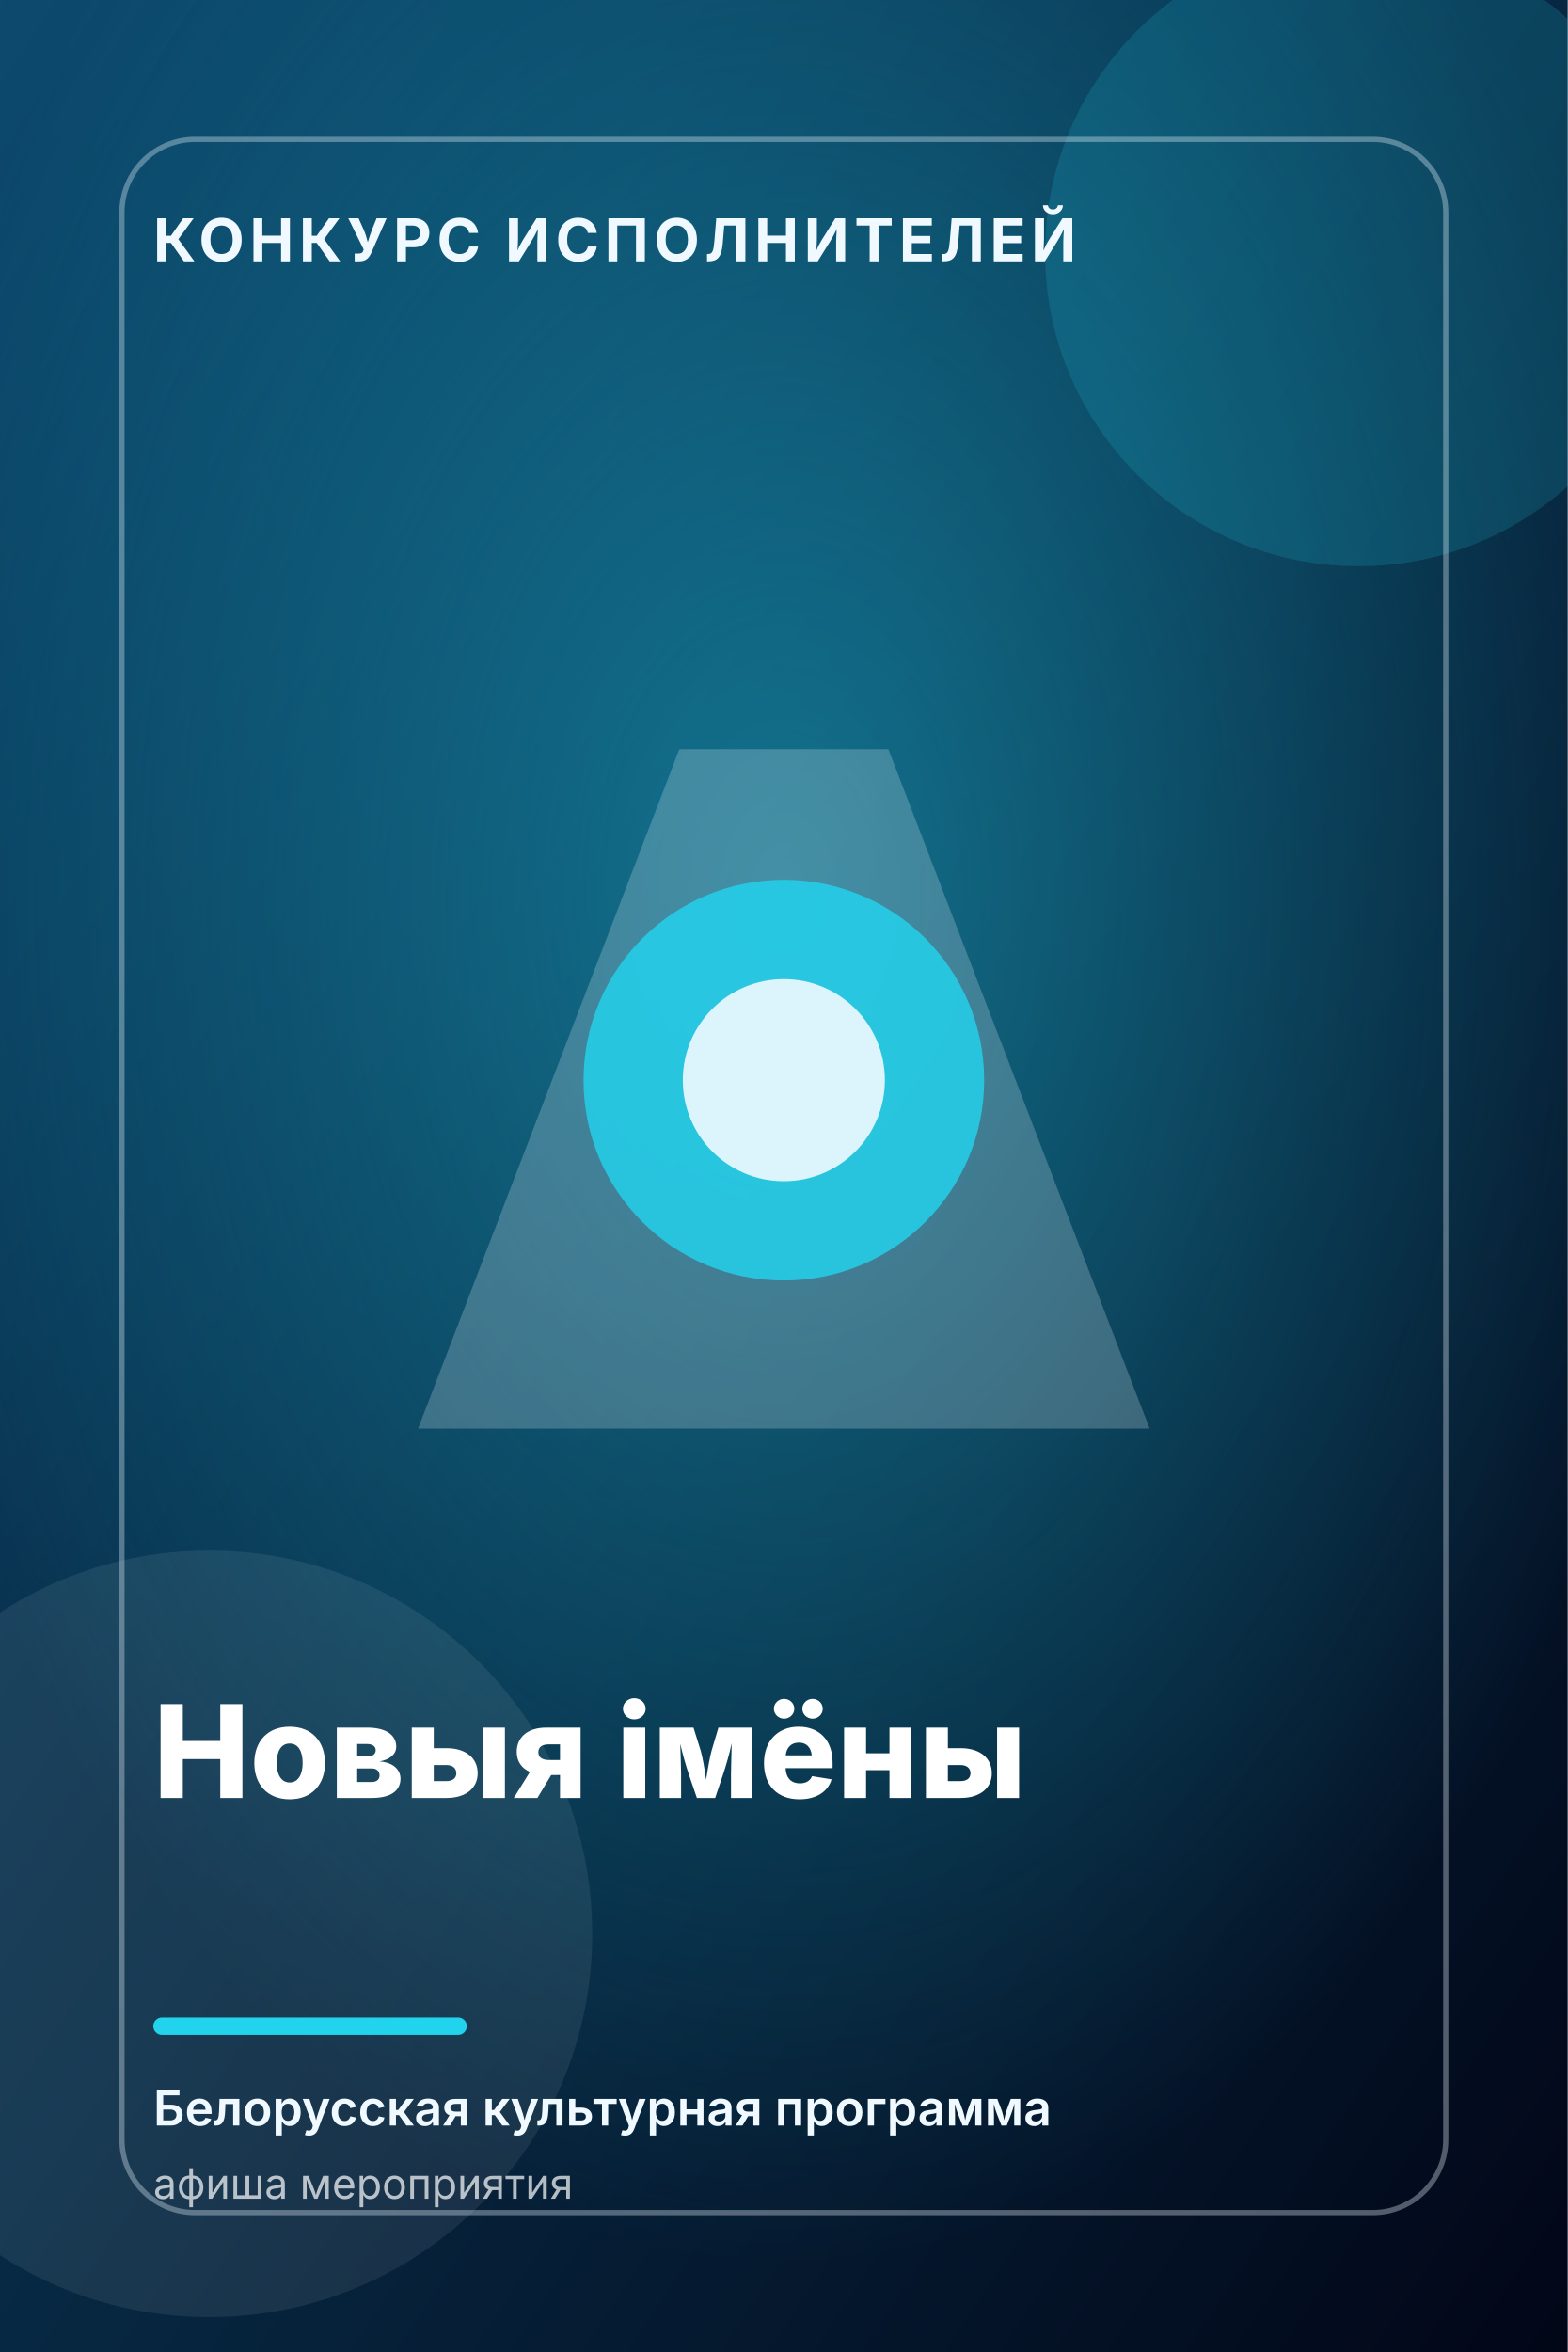
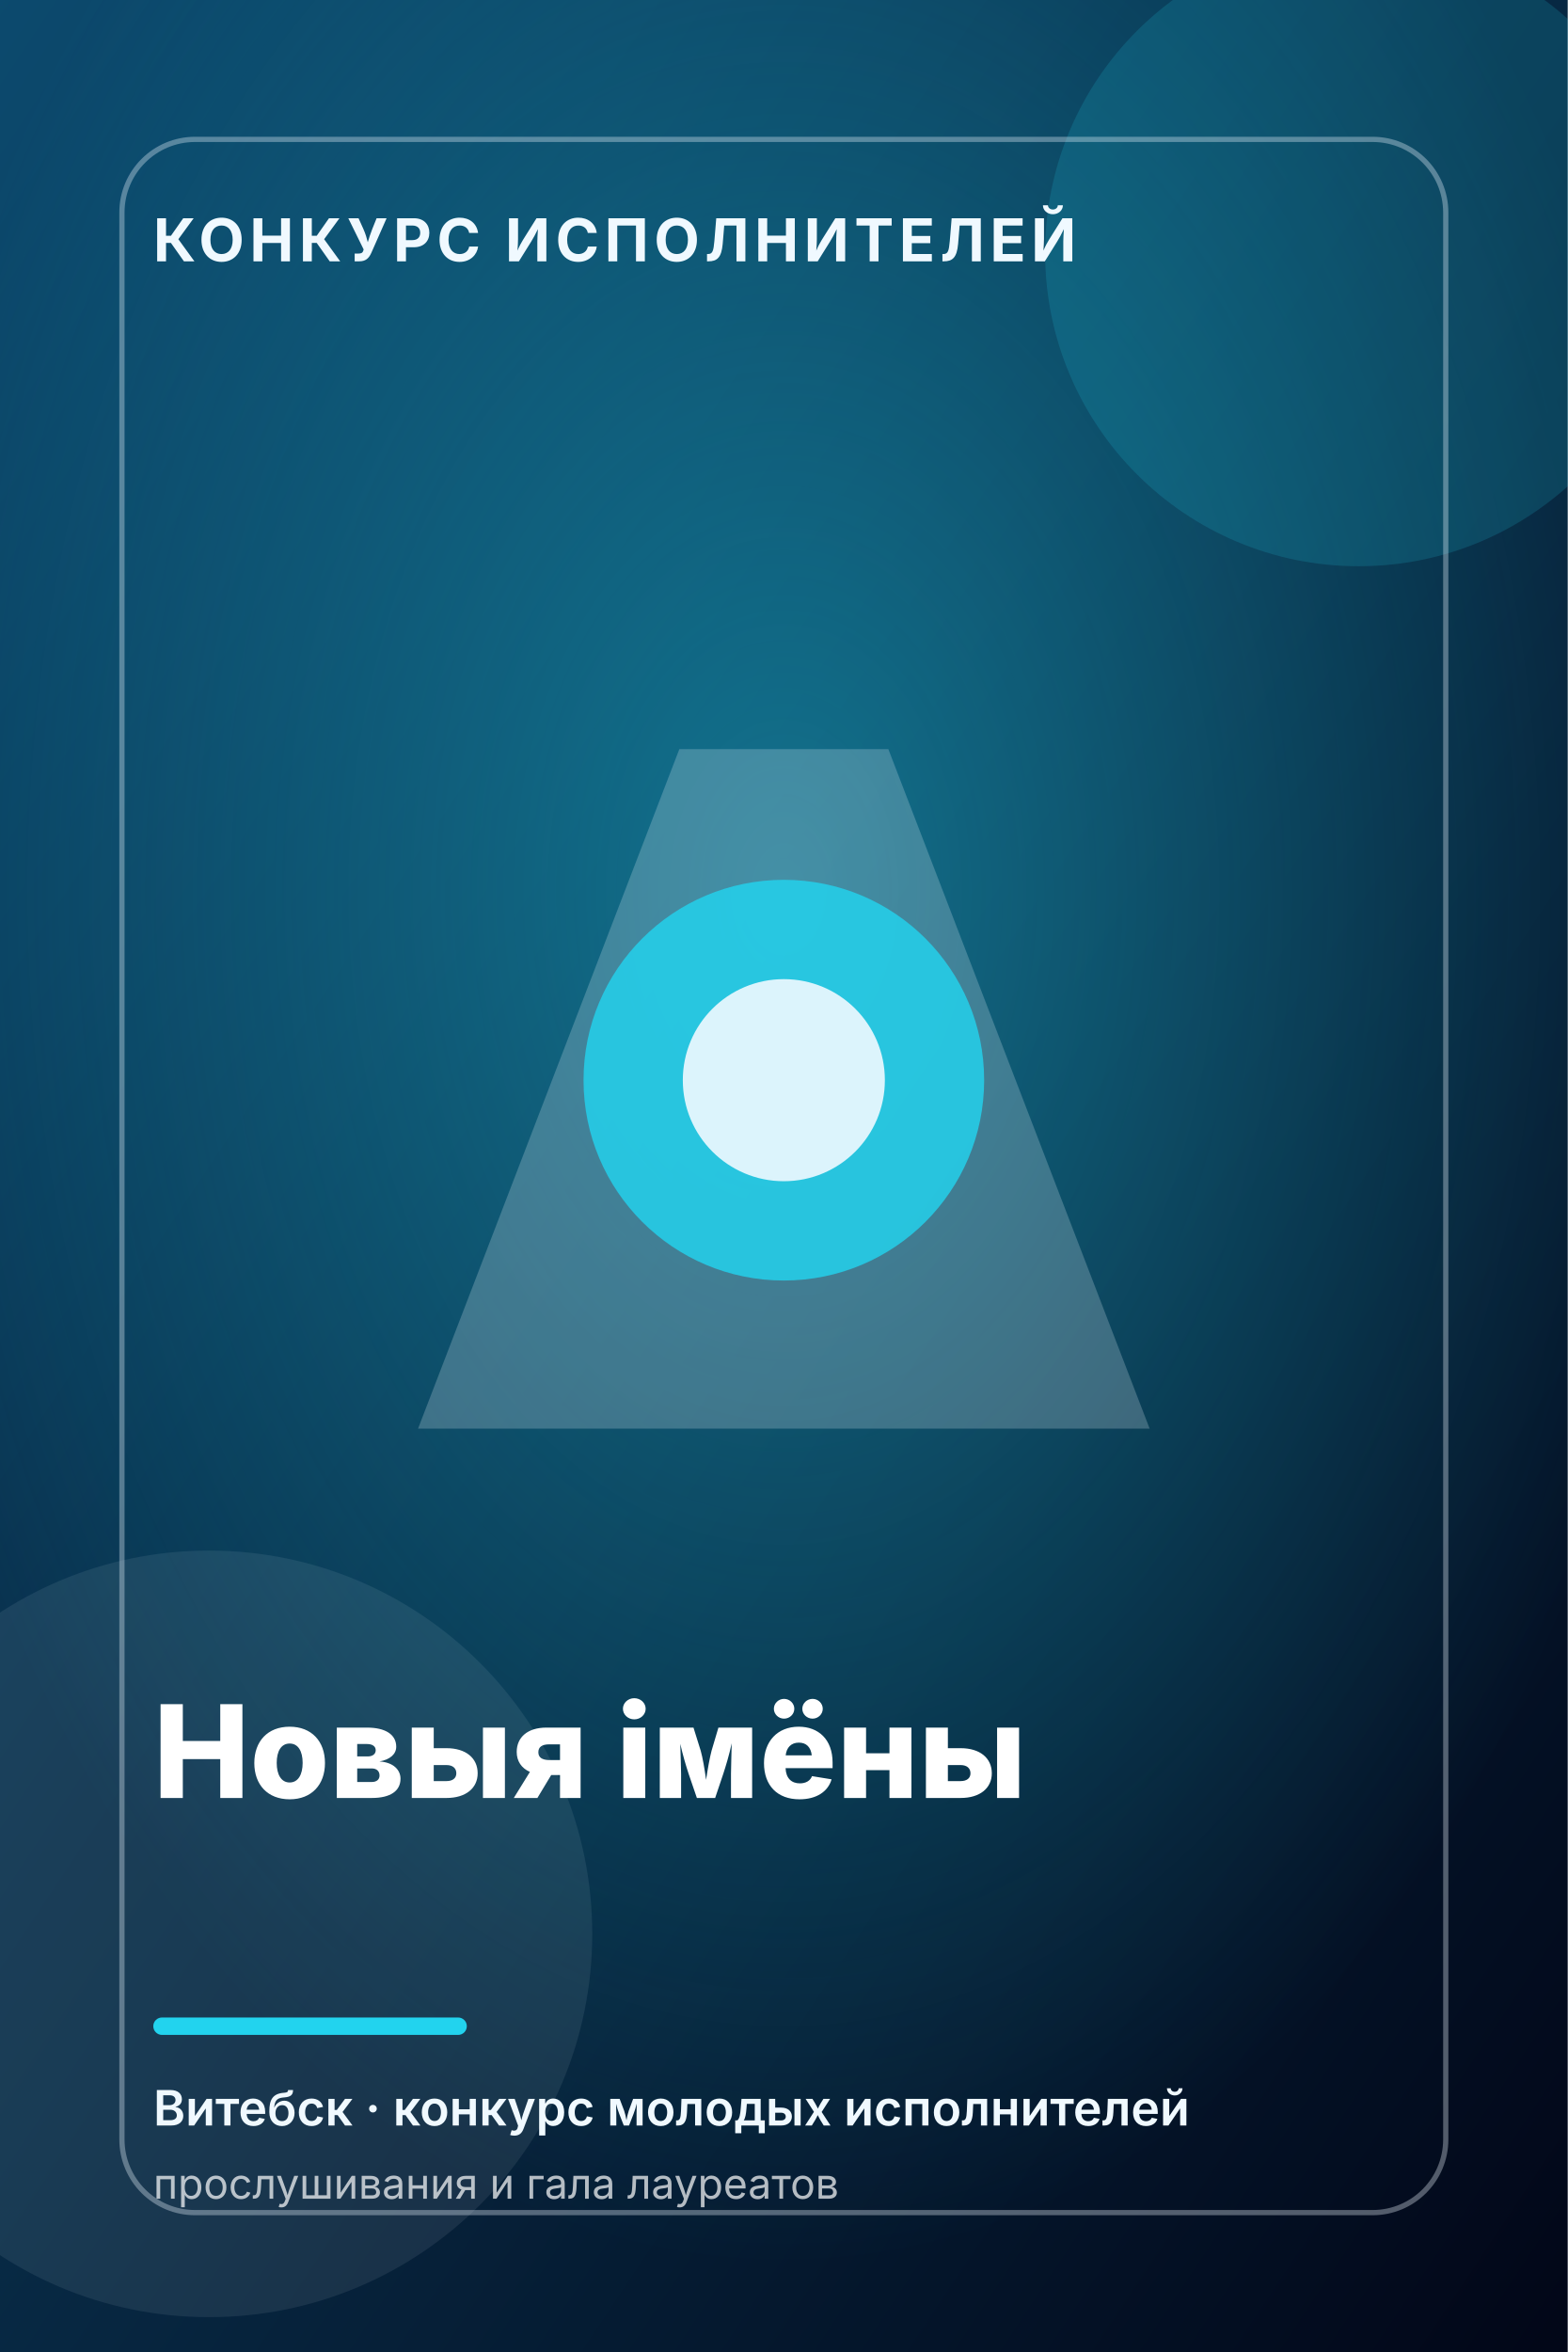
<svg xmlns="http://www.w3.org/2000/svg" width="900" height="1350" viewBox="0 0 900 1350" role="img" aria-labelledby="title desc">
  <defs>
    <linearGradient id="bg" x1="0" y1="0" x2="1" y2="1">
      <stop offset="0" stop-color="#0c4a6e" />
      <stop offset="1" stop-color="#020617" />
    </linearGradient>
    <radialGradient id="glow" cx="50%" cy="38%" r="58%">
      <stop offset="0" stop-color="#22d3ee" stop-opacity="0.42" />
      <stop offset="1" stop-color="#22d3ee" stop-opacity="0" />
    </radialGradient>
  </defs>
  <rect width="900" height="1350" fill="url(#bg)" />
  <rect width="900" height="1350" fill="url(#glow)" />
  <circle cx="780" cy="145" r="180" fill="#22d3ee" opacity="0.16" />
  <circle cx="120" cy="1110" r="220" fill="#f0f9ff" opacity="0.08" />
  <g>
    <path d="M240 820 L390 430 H510 L660 820 Z" fill="#f0f9ff" opacity="0.22" />
    <circle cx="450" cy="620" r="115" fill="#22d3ee" opacity="0.82" />
    <circle cx="450" cy="620" r="58" fill="#f0f9ff" opacity="0.9" />
  </g>
  <rect x="70" y="80" width="760" height="1190" rx="42" fill="none" stroke="#f0f9ff" stroke-opacity="0.34" stroke-width="3" />
  <text x="88" y="150" fill="#f0f9ff" font-family="Inter, Arial, sans-serif" font-size="34" font-weight="700" letter-spacing="3">КОНКУРС ИСПОЛНИТЕЛЕЙ</text>
  <text x="88" y="1032" fill="#ffffff" font-family="Inter, Arial, sans-serif" font-size="74" font-weight="800">
    <tspan x="88" dy="0">Новыя імёны</tspan>
    <tspan x="88" dy="86" />
  </text>
  <rect x="88" y="1158" width="180" height="10" rx="5" fill="#22d3ee" />
-   <text x="88" y="1220" fill="#f0f9ff" font-family="Inter, Arial, sans-serif" font-size="28" font-weight="600">Белорусская культурная программа</text>
-   <text x="88" y="1262" fill="#ffffff" fill-opacity="0.70" font-family="Inter, Arial, sans-serif" font-size="24">афиша мероприятия</text>
+   <text x="88" y="1220" fill="#f0f9ff" font-family="Inter, Arial, sans-serif" font-size="28" font-weight="600">Витебск · конкурс молодых исполнителей</text>
+   <text x="88" y="1262" fill="#ffffff" fill-opacity="0.70" font-family="Inter, Arial, sans-serif" font-size="24">прослушивания и гала лауреатов</text>
</svg>
